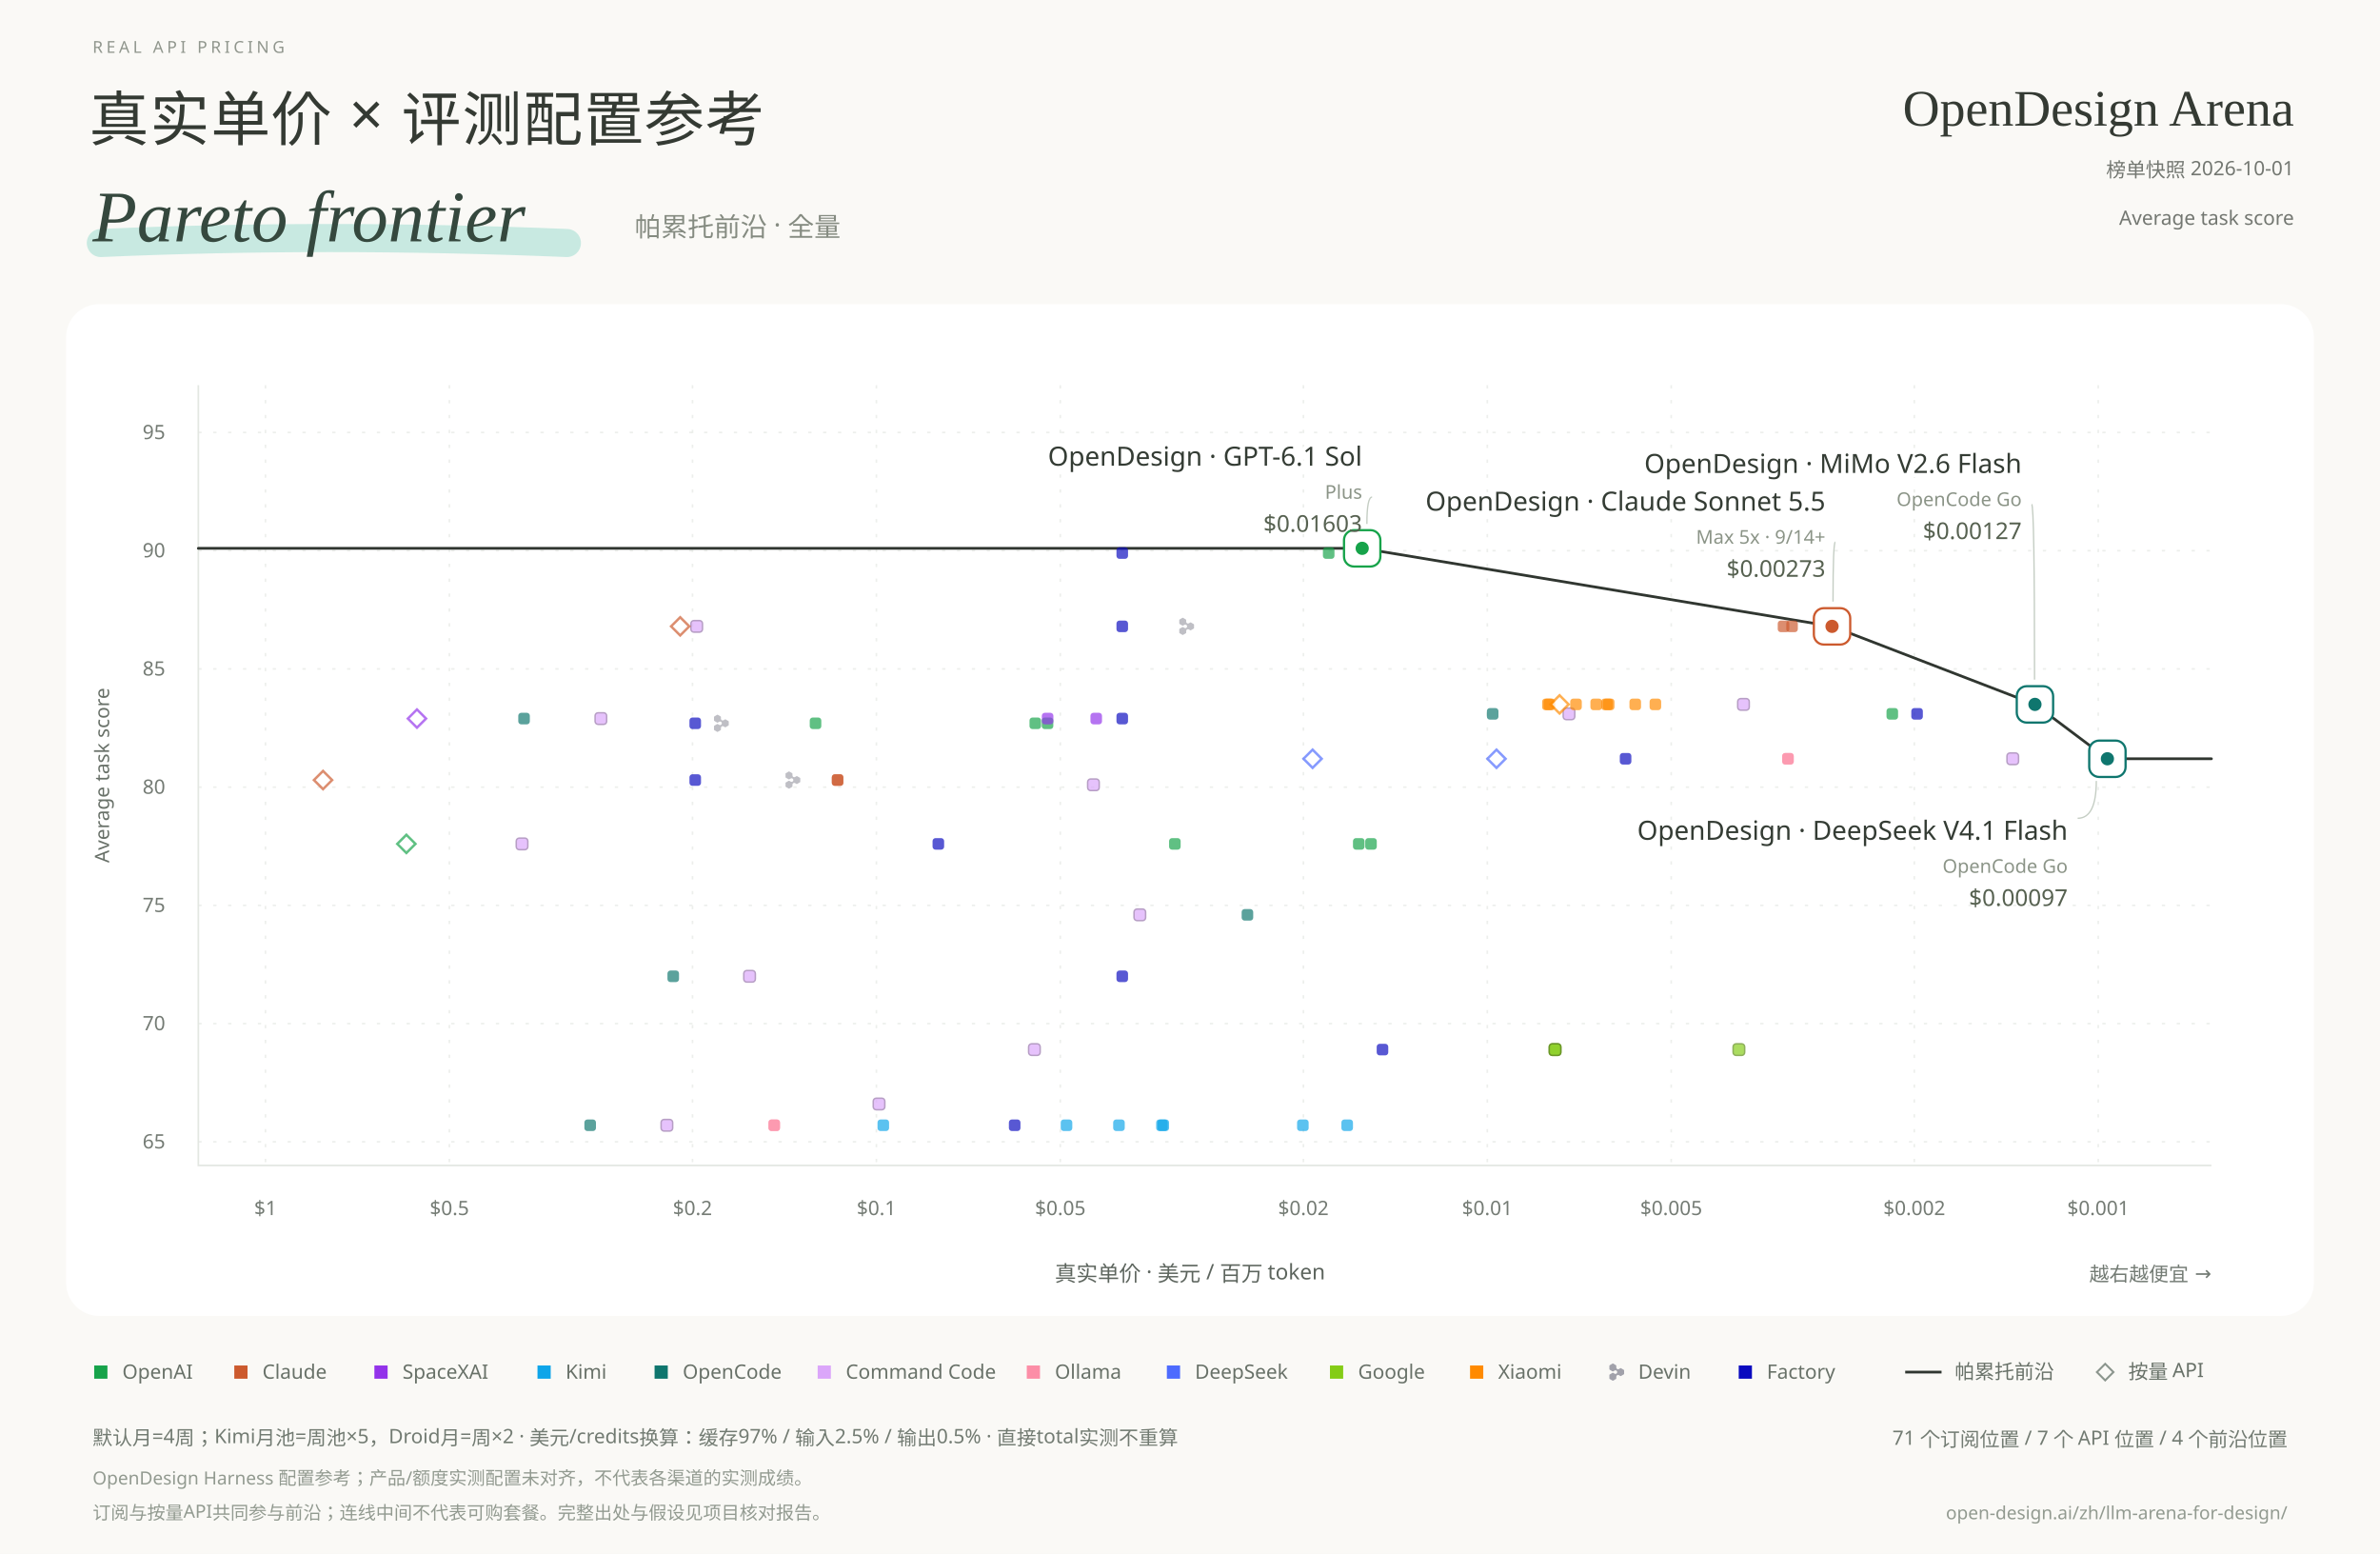
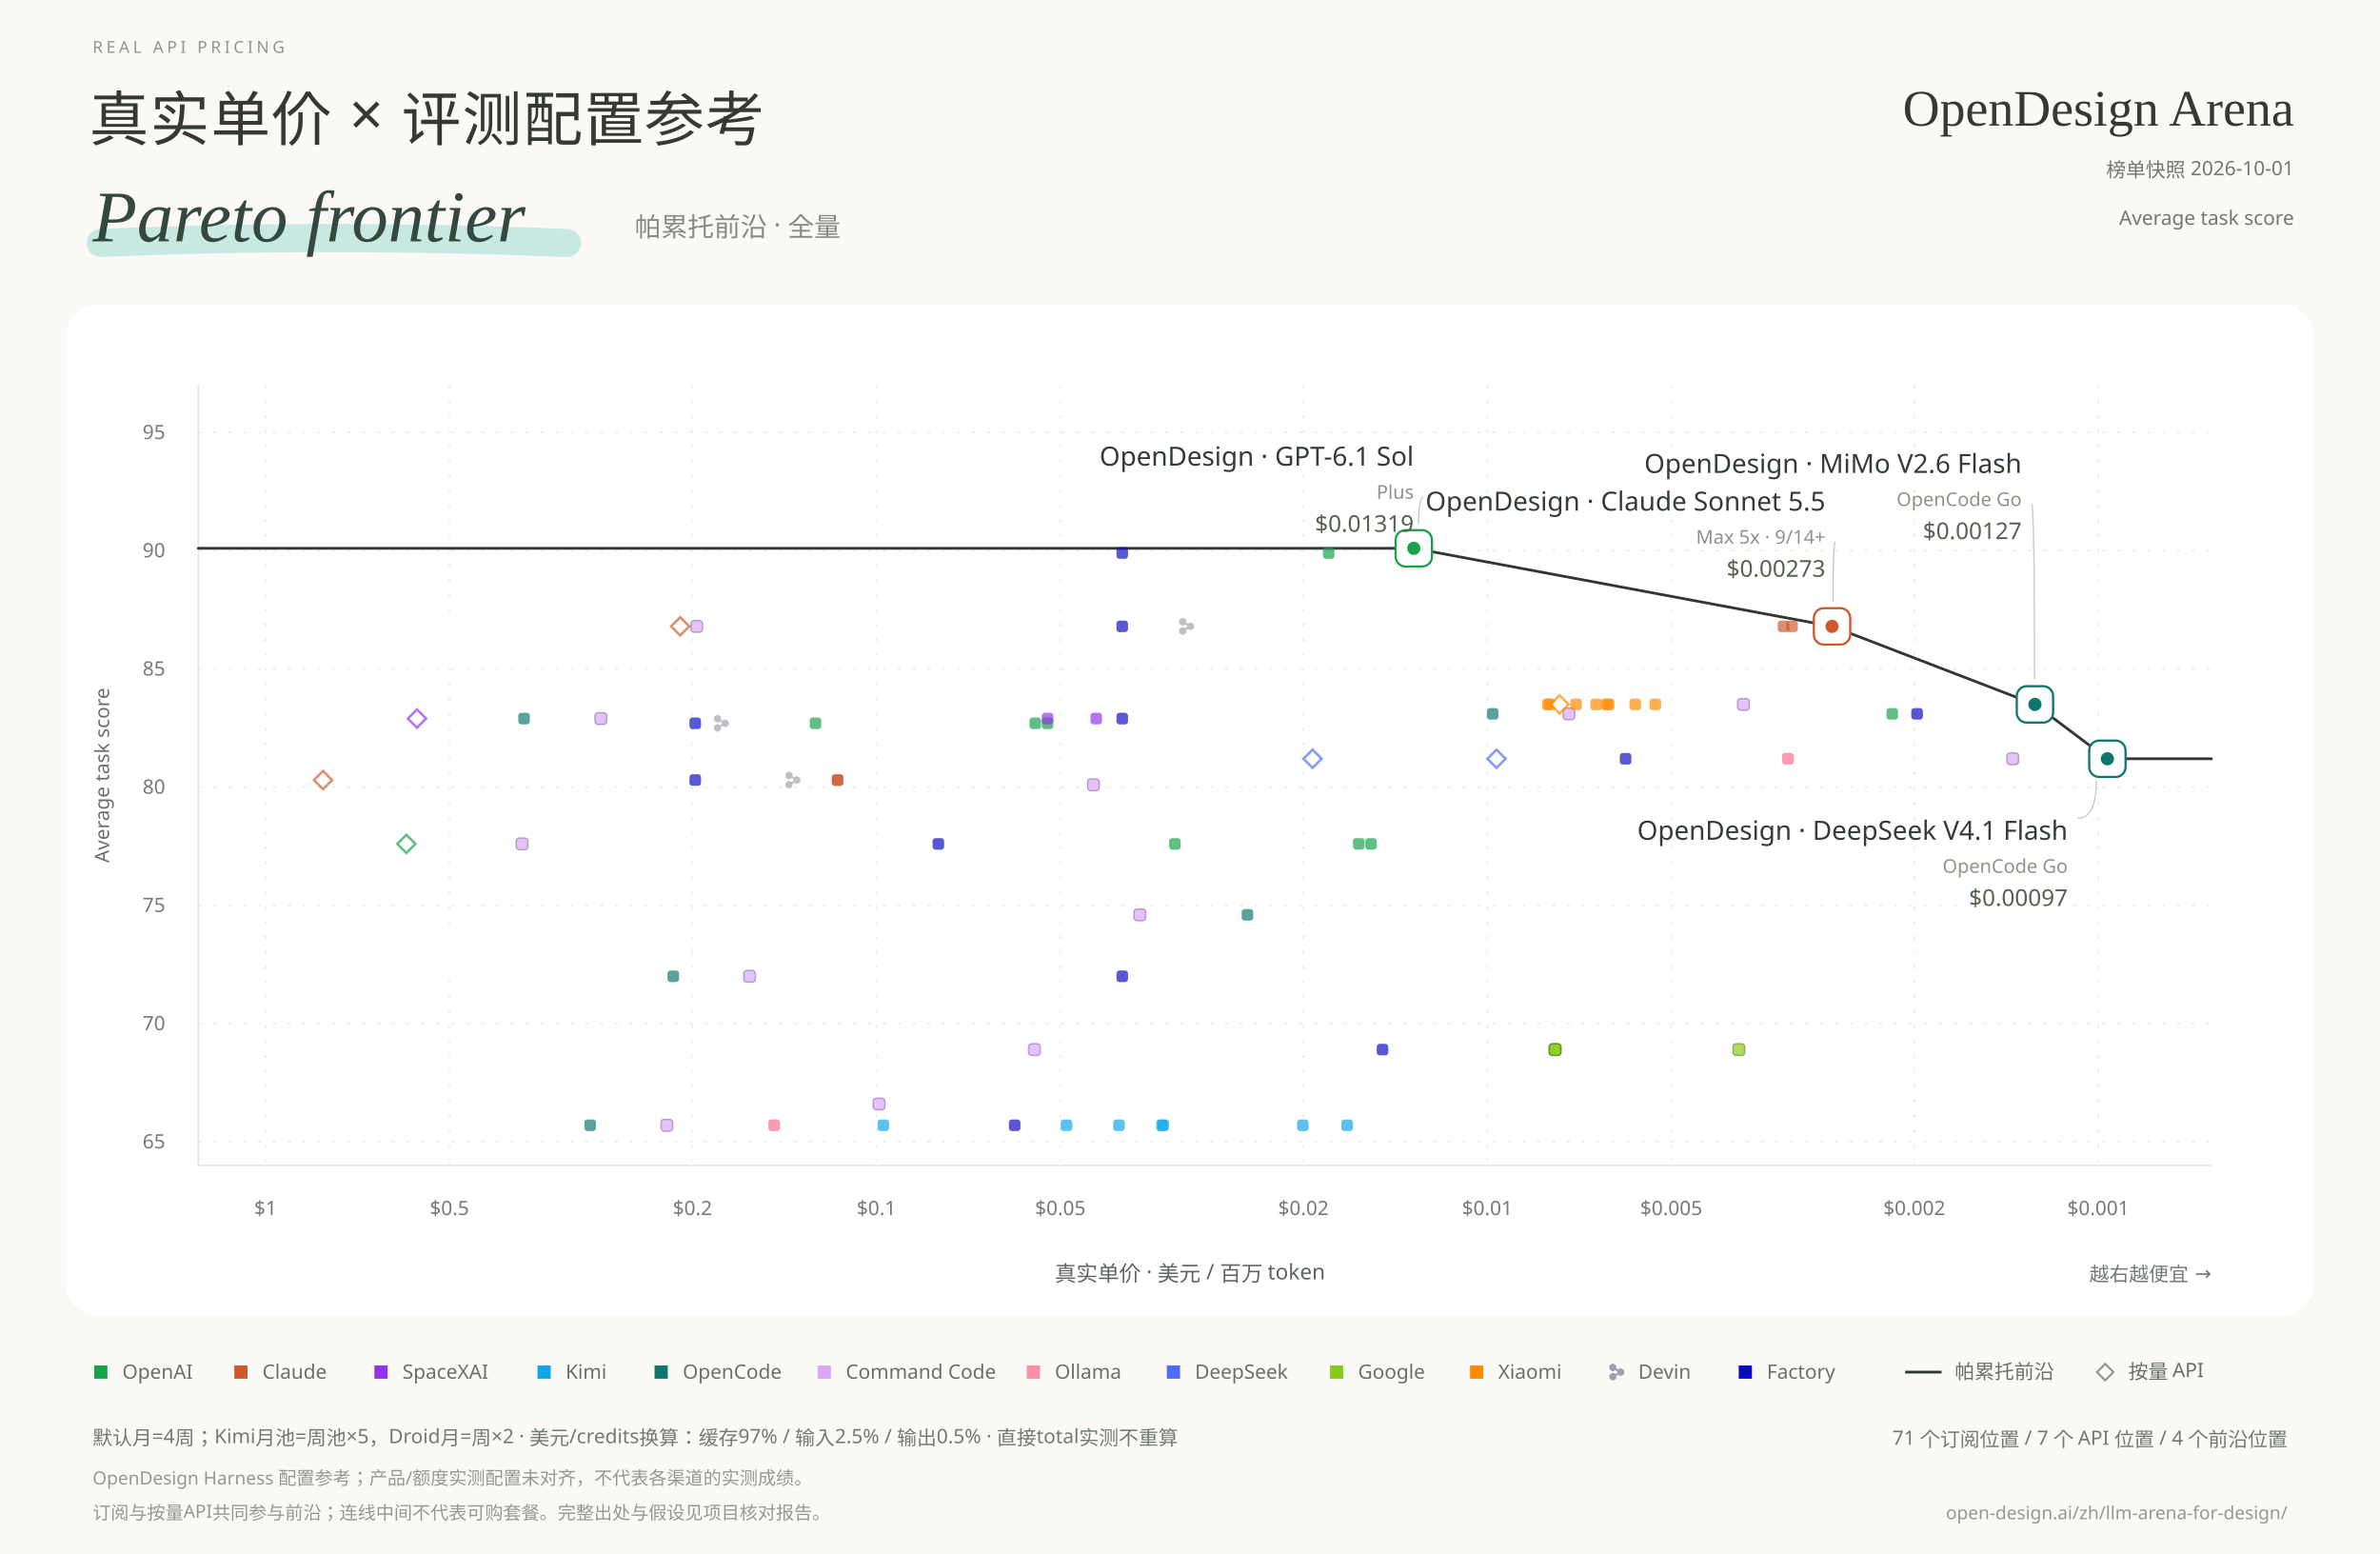
<svg xmlns="http://www.w3.org/2000/svg" width="1440" height="940" viewBox="0 0 1440 940" role="img" aria-labelledby="title desc">
  <style>text{font-family:"Microsoft YaHei","Segoe UI",sans-serif} .serif{font-family:"Times New Roman",serif} .number{font-family:"Segoe UI",sans-serif;font-variant-numeric:tabular-nums} .label-name{paint-order:stroke;stroke:#fff;stroke-width:5px;stroke-linejoin:round} .point:hover{opacity:1}</style>
  <rect width="1440" height="940" fill="#FAF9F6" />
  <text x="56.000" y="32.000" font-size="10" fill="#90968D" text-anchor="start" font-weight="400" letter-spacing="2.1">REAL API PRICING</text>
  <text x="54.000" y="85.000" font-size="36" fill="#343A33" text-anchor="start" font-weight="300" letter-spacing=".8">真实单价 × 评测配置参考</text>
  <path d="M61 147 Q197 141 343 147" stroke="#9FDDD0" stroke-width="17" stroke-linecap="round" opacity=".55" fill="none" />
  <text x="56.000" y="146.000" font-size="44" fill="#35483E" text-anchor="start" font-weight="400" class="serif" font-style="italic">Pareto frontier</text>
  <text x="384.000" y="143.000" font-size="16" fill="#858B81" text-anchor="start" font-weight="300">帕累托前沿 · 全量</text>
  <text x="1388.000" y="76.000" font-size="31" fill="#343A33" text-anchor="end" font-weight="400" class="serif">OpenDesign Arena</text>
  <text x="1388.000" y="107.000" font-size="12" fill="#737771" text-anchor="end" font-weight="400">榜单快照  2026-10-01</text>
  <text x="1388.000" y="136.000" font-size="12" fill="#737771" text-anchor="end" font-weight="400">Average task score</text>
  <rect x="40" y="184" width="1360" height="612" rx="20" fill="#FFFFFF" />
  <path d="M1269.513 233V705" stroke="#E8EBE7" stroke-dasharray="2 7" opacity=".8" />
  <text x="1269.513" y="735.000" font-size="12" fill="#747B74" text-anchor="middle" font-weight="400" class="number">$0.001</text>
  <path d="M1158.244 233V705" stroke="#E8EBE7" stroke-dasharray="2 7" opacity=".8" />
  <text x="1158.244" y="735.000" font-size="12" fill="#747B74" text-anchor="middle" font-weight="400" class="number">$0.002</text>
  <path d="M1011.154 233V705" stroke="#E8EBE7" stroke-dasharray="2 7" opacity=".8" />
  <text x="1011.154" y="735.000" font-size="12" fill="#747B74" text-anchor="middle" font-weight="400" class="number">$0.005</text>
  <path d="M899.885 233V705" stroke="#E8EBE7" stroke-dasharray="2 7" opacity=".8" />
  <text x="899.885" y="735.000" font-size="12" fill="#747B74" text-anchor="middle" font-weight="400" class="number">$0.01</text>
  <path d="M788.615 233V705" stroke="#E8EBE7" stroke-dasharray="2 7" opacity=".8" />
  <text x="788.615" y="735.000" font-size="12" fill="#747B74" text-anchor="middle" font-weight="400" class="number">$0.02</text>
  <path d="M641.526 233V705" stroke="#E8EBE7" stroke-dasharray="2 7" opacity=".8" />
  <text x="641.526" y="735.000" font-size="12" fill="#747B74" text-anchor="middle" font-weight="400" class="number">$0.05</text>
  <path d="M530.256 233V705" stroke="#E8EBE7" stroke-dasharray="2 7" opacity=".8" />
  <text x="530.256" y="735.000" font-size="12" fill="#747B74" text-anchor="middle" font-weight="400" class="number">$0.1</text>
  <path d="M418.987 233V705" stroke="#E8EBE7" stroke-dasharray="2 7" opacity=".8" />
  <text x="418.987" y="735.000" font-size="12" fill="#747B74" text-anchor="middle" font-weight="400" class="number">$0.2</text>
  <path d="M271.897 233V705" stroke="#E8EBE7" stroke-dasharray="2 7" opacity=".8" />
  <text x="271.897" y="735.000" font-size="12" fill="#747B74" text-anchor="middle" font-weight="400" class="number">$0.5</text>
  <path d="M160.628 233V705" stroke="#E8EBE7" stroke-dasharray="2 7" opacity=".8" />
  <text x="160.628" y="735.000" font-size="12" fill="#747B74" text-anchor="middle" font-weight="400" class="number">$1</text>
  <path d="M120 690.697H1338" stroke="#E8EBE7" stroke-dasharray="2 7" opacity=".8" />
  <text x="100.000" y="694.697" font-size="12" fill="#747B74" text-anchor="end" font-weight="400" class="number">65</text>
  <path d="M120 619.182H1338" stroke="#E8EBE7" stroke-dasharray="2 7" opacity=".8" />
  <text x="100.000" y="623.182" font-size="12" fill="#747B74" text-anchor="end" font-weight="400" class="number">70</text>
  <path d="M120 547.667H1338" stroke="#E8EBE7" stroke-dasharray="2 7" opacity=".8" />
  <text x="100.000" y="551.667" font-size="12" fill="#747B74" text-anchor="end" font-weight="400" class="number">75</text>
  <path d="M120 476.152H1338" stroke="#E8EBE7" stroke-dasharray="2 7" opacity=".8" />
  <text x="100.000" y="480.152" font-size="12" fill="#747B74" text-anchor="end" font-weight="400" class="number">80</text>
  <path d="M120 404.636H1338" stroke="#E8EBE7" stroke-dasharray="2 7" opacity=".8" />
  <text x="100.000" y="408.636" font-size="12" fill="#747B74" text-anchor="end" font-weight="400" class="number">85</text>
  <path d="M120 333.121H1338" stroke="#E8EBE7" stroke-dasharray="2 7" opacity=".8" />
  <text x="100.000" y="337.121" font-size="12" fill="#747B74" text-anchor="end" font-weight="400" class="number">90</text>
  <path d="M120 261.606H1338" stroke="#E8EBE7" stroke-dasharray="2 7" opacity=".8" />
  <text x="100.000" y="265.606" font-size="12" fill="#747B74" text-anchor="end" font-weight="400" class="number">95</text>
  <path d="M120 233V705H1338" fill="none" stroke="#E3E7E2" />
  <text x="66.000" y="469.000" font-size="12" fill="#697169" text-anchor="middle" font-weight="400" transform="rotate(-90 66 469.0)">Average task score</text>
  <text x="720.000" y="775.000" font-size="13" fill="#5D655E" text-anchor="middle" font-weight="400">真实单价 · 美元 / 百万 token</text>
  <text x="1338.000" y="775.000" font-size="12" fill="#737B74" text-anchor="end" font-weight="400">越右越便宜 →</text>
-   <path id="frontier" d="M120.000,331.691 L824.179,331.691 L1108.461,378.891 L1231.230,426.091 L1275.066,458.988 L1338.000,458.988" fill="none" stroke="#303630" stroke-width="1.65" stroke-linecap="round" stroke-linejoin="round" />
+   <path id="frontier" d="M120.000,331.691 L855.407,331.691 L1108.461,378.891 L1231.230,426.091 L1275.066,458.988 L1338.000,458.988" fill="none" stroke="#303630" stroke-width="1.65" stroke-linecap="round" stroke-linejoin="round" />
  <g class="point" data-billing="subscription" data-frontier="false" data-price="0.032467532" data-score="77.6" data-x="710.839" data-y="510.479" transform="translate(710.839 510.479)">
    <rect x="-3.5" y="-3.5" width="7" height="7" rx="1.8" fill="#16A34A" opacity=".68" />
  </g>
  <g class="point" data-billing="subscription" data-frontier="false" data-price="0.016233766" data-score="77.6" data-x="822.108" data-y="510.479" transform="translate(822.108 510.479)">
    <rect x="-3.5" y="-3.5" width="7" height="7" rx="1.8" fill="#16A34A" opacity=".68" />
  </g>
  <g class="point" data-billing="subscription" data-frontier="false" data-price="0.015501473" data-score="77.6" data-x="829.517" data-y="510.479" transform="translate(829.517 510.479)">
    <rect x="-3.5" y="-3.5" width="7" height="7" rx="1.8" fill="#16A34A" opacity=".68" />
  </g>
  <g class="point" data-billing="subscription" data-frontier="false" data-price="0.12578616" data-score="82.7" data-x="493.429" data-y="437.533" transform="translate(493.429 437.533)">
    <rect x="-3.5" y="-3.5" width="7" height="7" rx="1.8" fill="#16A34A" opacity=".68" />
  </g>
  <g class="point" data-billing="subscription" data-frontier="false" data-price="0.018181818" data-score="89.9" data-x="803.915" data-y="334.552" transform="translate(803.915 334.552)">
    <rect x="-3.5" y="-3.5" width="7" height="7" rx="1.8" fill="#16A34A" opacity=".68" />
  </g>
  <g class="point" data-billing="subscription" data-frontier="false" data-price="0.0021732044" data-score="83.1" data-x="1144.911" data-y="431.812" transform="translate(1144.911 431.812)">
    <rect x="-3.5" y="-3.5" width="7" height="7" rx="1.8" fill="#16A34A" opacity=".68" />
  </g>
-   <g class="point" data-billing="subscription" data-frontier="true" data-price="0.016025641" data-score="90.1" data-x="824.179" data-y="331.691" transform="translate(824.179 331.691)">
+   <g class="point" data-billing="subscription" data-frontier="true" data-price="0.013192612" data-score="90.1" data-x="855.407" data-y="331.691" transform="translate(855.407 331.691)">
    <rect x="-11" y="-11" width="22" height="22" rx="6" fill="#FFF" stroke="#16A34A" stroke-width="1.35" />
    <circle r="4" fill="#16A34A" />
  </g>
  <g class="point" data-billing="subscription" data-frontier="false" data-price="0.052465897" data-score="82.7" data-x="633.798" data-y="437.533" transform="translate(633.798 437.533)">
    <rect x="-3.5" y="-3.5" width="7" height="7" rx="1.8" fill="#16A34A" opacity=".68" />
  </g>
  <g class="point" data-billing="subscription" data-frontier="false" data-price="0.1793722" data-score="82.7" data-x="436.461" data-y="437.533" transform="translate(436.461 437.533)">
    <path transform="translate(-4.46 -5.23) scale(0.091)" d="M0 38.652V14.835C7.06768e-06 13.788 0.546 12.821 1.431 12.298L21.581 0.393C22.467 -0.131 23.558 -0.131 24.444 0.393L44.594 12.298C45.48 12.821 46.025 13.788 46.025 14.835V26.998C46.114 31.04 48.201 34.938 51.872 37.108C55.544 39.277 59.886 39.178 63.351 37.235L73.644 31.153C74.53 30.63 75.621 30.63 76.507 31.153L96.657 43.058C97.543 43.582 98.088 44.549 98.088 45.596V69.406C98.088 70.453 97.543 71.42 96.657 71.943L76.507 83.849C75.621 84.372 74.53 84.372 73.644 83.849L63.434 77.816C59.956 75.828 55.574 75.71 51.873 77.896C48.202 80.065 46.115 83.963 46.026 88.005V100.165C46.026 101.212 45.48 102.179 44.595 102.702L24.445 114.607C23.559 115.131 22.468 115.131 21.582 114.607L1.432 102.702C0.547 102.179 0.001 101.212 0.001 100.165V76.355C0.001 75.308 0.547 74.341 1.432 73.817L21.582 61.912C22.468 61.389 23.559 61.389 24.445 61.912L34.762 68.008C38.222 69.937 42.553 70.031 46.215 67.867C49.916 65.68 52.006 61.737 52.063 57.66C51.975 53.619 49.887 49.303 46.216 47.133C42.545 44.964 38.202 45.063 34.737 47.006L24.397 53.15C23.507 53.679 22.409 53.678 21.52 53.149L1.423 41.184C0.542 40.66 -7.06754e-06 39.695 0 38.652Z" fill="#A1A1AA" opacity="0.68" />
  </g>
  <g class="point" data-billing="subscription" data-frontier="false" data-price="0.031055901" data-score="86.8" data-x="717.974" data-y="378.891" transform="translate(717.974 378.891)">
    <path transform="translate(-4.46 -5.23) scale(0.091)" d="M0 38.652V14.835C7.06768e-06 13.788 0.546 12.821 1.431 12.298L21.581 0.393C22.467 -0.131 23.558 -0.131 24.444 0.393L44.594 12.298C45.48 12.821 46.025 13.788 46.025 14.835V26.998C46.114 31.04 48.201 34.938 51.872 37.108C55.544 39.277 59.886 39.178 63.351 37.235L73.644 31.153C74.53 30.63 75.621 30.63 76.507 31.153L96.657 43.058C97.543 43.582 98.088 44.549 98.088 45.596V69.406C98.088 70.453 97.543 71.42 96.657 71.943L76.507 83.849C75.621 84.372 74.53 84.372 73.644 83.849L63.434 77.816C59.956 75.828 55.574 75.71 51.873 77.896C48.202 80.065 46.115 83.963 46.026 88.005V100.165C46.026 101.212 45.48 102.179 44.595 102.702L24.445 114.607C23.559 115.131 22.468 115.131 21.582 114.607L1.432 102.702C0.547 102.179 0.001 101.212 0.001 100.165V76.355C0.001 75.308 0.547 74.341 1.432 73.817L21.582 61.912C22.468 61.389 23.559 61.389 24.445 61.912L34.762 68.008C38.222 69.937 42.553 70.031 46.215 67.867C49.916 65.68 52.006 61.737 52.063 57.66C51.975 53.619 49.887 49.303 46.216 47.133C42.545 44.964 38.202 45.063 34.737 47.006L24.397 53.15C23.507 53.679 22.409 53.678 21.52 53.149L1.423 41.184C0.542 40.66 -7.06754e-06 39.695 0 38.652Z" fill="#A1A1AA" opacity="0.68" />
  </g>
  <g class="point" data-billing="subscription" data-frontier="false" data-price="0.1369863" data-score="80.3" data-x="479.737" data-y="471.861" transform="translate(479.737 471.861)">
    <path transform="translate(-4.46 -5.23) scale(0.091)" d="M0 38.652V14.835C7.06768e-06 13.788 0.546 12.821 1.431 12.298L21.581 0.393C22.467 -0.131 23.558 -0.131 24.444 0.393L44.594 12.298C45.48 12.821 46.025 13.788 46.025 14.835V26.998C46.114 31.04 48.201 34.938 51.872 37.108C55.544 39.277 59.886 39.178 63.351 37.235L73.644 31.153C74.53 30.63 75.621 30.63 76.507 31.153L96.657 43.058C97.543 43.582 98.088 44.549 98.088 45.596V69.406C98.088 70.453 97.543 71.42 96.657 71.943L76.507 83.849C75.621 84.372 74.53 84.372 73.644 83.849L63.434 77.816C59.956 75.828 55.574 75.71 51.873 77.896C48.202 80.065 46.115 83.963 46.026 88.005V100.165C46.026 101.212 45.48 102.179 44.595 102.702L24.445 114.607C23.559 115.131 22.468 115.131 21.582 114.607L1.432 102.702C0.547 102.179 0.001 101.212 0.001 100.165V76.355C0.001 75.308 0.547 74.341 1.432 73.817L21.582 61.912C22.468 61.389 23.559 61.389 24.445 61.912L34.762 68.008C38.222 69.937 42.553 70.031 46.215 67.867C49.916 65.68 52.006 61.737 52.063 57.66C51.975 53.619 49.887 49.303 46.216 47.133C42.545 44.964 38.202 45.063 34.737 47.006L24.397 53.15C23.507 53.679 22.409 53.678 21.52 53.149L1.423 41.184C0.542 40.66 -7.06754e-06 39.695 0 38.652Z" fill="#A1A1AA" opacity="0.68" />
  </g>
  <g class="point" data-billing="subscription" data-frontier="false" data-price="0.0077450601" data-score="68.9" data-x="940.904" data-y="634.915" transform="translate(940.904 634.915)">
    <rect x="-3.5" y="-3.5" width="7" height="7" rx="1.8" fill="#84CC16" opacity=".68" stroke="#5A8B0F" stroke-width=".9" />
  </g>
  <g class="point" data-billing="subscription" data-frontier="false" data-price="0.0077481596" data-score="68.9" data-x="940.840" data-y="634.915" transform="translate(940.840 634.915)">
    <rect x="-3.5" y="-3.5" width="7" height="7" rx="1.8" fill="#84CC16" opacity=".68" stroke="#5A8B0F" stroke-width=".9" />
  </g>
  <g class="point" data-billing="subscription" data-frontier="false" data-price="0.0038742735" data-score="68.9" data-x="1052.101" data-y="634.915" transform="translate(1052.101 634.915)">
    <rect x="-3.5" y="-3.5" width="7" height="7" rx="1.8" fill="#84CC16" opacity=".68" stroke="#5A8B0F" stroke-width=".9" />
  </g>
  <g class="point" data-billing="subscription" data-frontier="false" data-price="0.11574074" data-score="80.3" data-x="506.790" data-y="471.861" transform="translate(506.790 471.861)">
    <rect x="-3.5" y="-3.5" width="7" height="7" rx="1.8" fill="#CC5A2E" opacity=".68" />
  </g>
  <g class="point" data-billing="subscription" data-frontier="false" data-price="0.052447552" data-score="82.9" data-x="633.854" data-y="434.673" transform="translate(633.854 434.673)">
    <rect x="-3.5" y="-3.5" width="7" height="7" rx="1.8" fill="#9333EA" opacity=".68" />
  </g>
  <g class="point" data-billing="subscription" data-frontier="false" data-price="0.043668122" data-score="82.9" data-x="663.262" data-y="434.673" transform="translate(663.262 434.673)">
    <rect x="-3.5" y="-3.5" width="7" height="7" rx="1.8" fill="#9333EA" opacity=".68" />
  </g>
  <g class="point" data-billing="subscription" data-frontier="false" data-price="0.02004111" data-score="65.7" data-x="788.286" data-y="680.685" transform="translate(788.286 680.685)">
    <rect x="-3.5" y="-3.5" width="7" height="7" rx="1.8" fill="#0EA5E9" opacity=".68" />
  </g>
  <g class="point" data-billing="subscription" data-frontier="false" data-price="0.048843188" data-score="65.7" data-x="645.283" data-y="680.685" transform="translate(645.283 680.685)">
    <rect x="-3.5" y="-3.5" width="7" height="7" rx="1.8" fill="#0EA5E9" opacity=".68" />
  </g>
  <g class="point" data-billing="subscription" data-frontier="false" data-price="0.016957862" data-score="65.7" data-x="815.103" data-y="680.685" transform="translate(815.103 680.685)">
    <rect x="-3.5" y="-3.5" width="7" height="7" rx="1.8" fill="#0EA5E9" opacity=".68" />
  </g>
  <g class="point" data-billing="subscription" data-frontier="false" data-price="0.097435897" data-score="65.7" data-x="534.426" data-y="680.685" transform="translate(534.426 680.685)">
    <rect x="-3.5" y="-3.5" width="7" height="7" rx="1.8" fill="#0EA5E9" opacity=".68" />
  </g>
  <g class="point" data-billing="subscription" data-frontier="false" data-price="0.04008222" data-score="65.7" data-x="677.017" data-y="680.685" transform="translate(677.017 680.685)">
    <rect x="-3.5" y="-3.5" width="7" height="7" rx="1.8" fill="#0EA5E9" opacity=".68" />
  </g>
  <g class="point" data-billing="subscription" data-frontier="false" data-price="0.033915725" data-score="65.7" data-x="703.833" data-y="680.685" transform="translate(703.833 680.685)">
    <rect x="-3.5" y="-3.5" width="7" height="7" rx="1.8" fill="#0EA5E9" opacity=".68" />
  </g>
  <g class="point" data-billing="subscription" data-frontier="false" data-price="0.034087016" data-score="65.7" data-x="703.025" data-y="680.685" transform="translate(703.025 680.685)">
    <rect x="-3.5" y="-3.5" width="7" height="7" rx="1.8" fill="#0EA5E9" opacity=".68" />
  </g>
  <g class="point" data-billing="subscription" data-frontier="false" data-price="0.37735849" data-score="82.9" data-x="317.072" data-y="434.673" transform="translate(317.072 434.673)">
    <rect x="-3.5" y="-3.5" width="7" height="7" rx="1.8" fill="#0F766E" opacity=".68" />
  </g>
  <g class="point" data-billing="subscription" data-frontier="false" data-price="0.0098000784" data-score="83.1" data-x="903.127" data-y="431.812" transform="translate(903.127 431.812)">
    <rect x="-3.5" y="-3.5" width="7" height="7" rx="1.8" fill="#0F766E" opacity=".68" />
  </g>
  <g class="point" data-billing="subscription" data-frontier="false" data-price="0.29411765" data-score="65.7" data-x="357.078" data-y="680.685" transform="translate(357.078 680.685)">
    <rect x="-3.5" y="-3.5" width="7" height="7" rx="1.8" fill="#0F766E" opacity=".68" />
  </g>
  <g class="point" data-billing="subscription" data-frontier="true" data-price="0.0012693255" data-score="83.5" data-x="1231.230" data-y="426.091" transform="translate(1231.230 426.091)">
    <rect x="-11" y="-11" width="22" height="22" rx="6" fill="#FFF" stroke="#0F766E" stroke-width="1.35" />
    <circle r="4" fill="#0F766E" />
  </g>
  <g class="point" data-billing="subscription" data-frontier="false" data-price="0.21505376" data-score="72" data-x="407.338" data-y="590.576" transform="translate(407.338 590.576)">
    <rect x="-3.5" y="-3.5" width="7" height="7" rx="1.8" fill="#0F766E" opacity=".68" />
  </g>
  <g class="point" data-billing="subscription" data-frontier="true" data-price="0.00096599691" data-score="81.2" data-x="1275.066" data-y="458.988" transform="translate(1275.066 458.988)">
    <rect x="-11" y="-11" width="22" height="22" rx="6" fill="#FFF" stroke="#0F766E" stroke-width="1.35" />
    <circle r="4" fill="#0F766E" />
  </g>
  <g class="point" data-billing="subscription" data-frontier="false" data-price="0.024697456" data-score="74.6" data-x="754.749" data-y="553.388" transform="translate(754.749 553.388)">
    <rect x="-3.5" y="-3.5" width="7" height="7" rx="1.8" fill="#0F766E" opacity=".68" />
  </g>
  <g class="point" data-billing="subscription" data-frontier="false" data-price="0.38022814" data-score="77.6" data-x="315.856" data-y="510.479" transform="translate(315.856 510.479)">
    <rect x="-3.5" y="-3.5" width="7" height="7" rx="1.8" fill="#DBA6FA" opacity=".68" stroke="#9571AA" stroke-width=".9" />
  </g>
  <g class="point" data-billing="subscription" data-frontier="false" data-price="0.0013799956" data-score="81.2" data-x="1217.810" data-y="458.988" transform="translate(1217.810 458.988)">
    <rect x="-3.5" y="-3.5" width="7" height="7" rx="1.8" fill="#DBA6FA" opacity=".68" stroke="#9571AA" stroke-width=".9" />
  </g>
  <g class="point" data-billing="subscription" data-frontier="false" data-price="0.055126792" data-score="68.9" data-x="625.856" data-y="634.915" transform="translate(625.856 634.915)">
    <rect x="-3.5" y="-3.5" width="7" height="7" rx="1.8" fill="#DBA6FA" opacity=".68" stroke="#9571AA" stroke-width=".9" />
  </g>
  <g class="point" data-billing="subscription" data-frontier="false" data-price="0.16129032" data-score="72" data-x="453.518" data-y="590.576" transform="translate(453.518 590.576)">
    <rect x="-3.5" y="-3.5" width="7" height="7" rx="1.8" fill="#DBA6FA" opacity=".68" stroke="#9571AA" stroke-width=".9" />
  </g>
  <g class="point" data-billing="subscription" data-frontier="false" data-price="0.28248588" data-score="82.9" data-x="363.555" data-y="434.673" transform="translate(363.555 434.673)">
    <rect x="-3.5" y="-3.5" width="7" height="7" rx="1.8" fill="#DBA6FA" opacity=".68" stroke="#9571AA" stroke-width=".9" />
  </g>
  <g class="point" data-billing="subscription" data-frontier="false" data-price="0.0073502389" data-score="83.1" data-x="949.303" data-y="431.812" transform="translate(949.303 431.812)">
    <rect x="-3.5" y="-3.5" width="7" height="7" rx="1.8" fill="#DBA6FA" opacity=".68" stroke="#9571AA" stroke-width=".9" />
  </g>
  <g class="point" data-billing="subscription" data-frontier="false" data-price="0.03705076" data-score="74.6" data-x="689.641" data-y="553.388" transform="translate(689.641 553.388)">
    <rect x="-3.5" y="-3.5" width="7" height="7" rx="1.8" fill="#DBA6FA" opacity=".68" stroke="#9571AA" stroke-width=".9" />
  </g>
  <g class="point" data-billing="subscription" data-frontier="false" data-price="0.044130627" data-score="80.1" data-x="661.570" data-y="474.721" transform="translate(661.570 474.721)">
    <rect x="-3.5" y="-3.5" width="7" height="7" rx="1.8" fill="#DBA6FA" opacity=".68" stroke="#9571AA" stroke-width=".9" />
  </g>
  <g class="point" data-billing="subscription" data-frontier="false" data-price="0.099009901" data-score="66.6" data-x="531.854" data-y="667.812" transform="translate(531.854 667.812)">
    <rect x="-3.5" y="-3.5" width="7" height="7" rx="1.8" fill="#DBA6FA" opacity=".68" stroke="#9571AA" stroke-width=".9" />
  </g>
  <g class="point" data-billing="subscription" data-frontier="false" data-price="0.22026432" data-score="65.7" data-x="403.494" data-y="680.685" transform="translate(403.494 680.685)">
    <rect x="-3.5" y="-3.5" width="7" height="7" rx="1.8" fill="#DBA6FA" opacity=".68" stroke="#9571AA" stroke-width=".9" />
  </g>
  <g class="point" data-billing="subscription" data-frontier="false" data-price="0.0038079281" data-score="83.5" data-x="1054.874" data-y="426.091" transform="translate(1054.874 426.091)">
    <rect x="-3.5" y="-3.5" width="7" height="7" rx="1.8" fill="#DBA6FA" opacity=".68" stroke="#9571AA" stroke-width=".9" />
  </g>
  <g class="point" data-billing="subscription" data-frontier="false" data-price="0.19685039" data-score="86.8" data-x="421.535" data-y="378.891" transform="translate(421.535 378.891)">
    <rect x="-3.5" y="-3.5" width="7" height="7" rx="1.8" fill="#DBA6FA" opacity=".68" stroke="#9571AA" stroke-width=".9" />
  </g>
  <g class="point" data-billing="subscription" data-frontier="false" data-price="0.0032199897" data-score="81.2" data-x="1081.796" data-y="458.988" transform="translate(1081.796 458.988)">
    <rect x="-3.5" y="-3.5" width="7" height="7" rx="1.8" fill="#FC8EA7" opacity=".68" />
  </g>
  <g class="point" data-billing="subscription" data-frontier="false" data-price="0.14695077" data-score="65.7" data-x="468.465" data-y="680.685" transform="translate(468.465 680.685)">
    <rect x="-3.5" y="-3.5" width="7" height="7" rx="1.8" fill="#FC8EA7" opacity=".68" />
  </g>
  <g class="point" data-billing="subscription" data-frontier="false" data-price="0.0032200001" data-score="81.2" data-x="1081.795" data-y="458.988" transform="translate(1081.795 458.988)">
    <rect x="-3.5" y="-3.5" width="7" height="7" rx="1.8" fill="#FC8EA7" opacity=".68" />
  </g>
  <g class="point" data-billing="subscription" data-frontier="false" data-price="0.14699397" data-score="65.7" data-x="468.418" data-y="680.685" transform="translate(468.418 680.685)">
    <rect x="-3.5" y="-3.5" width="7" height="7" rx="1.8" fill="#FC8EA7" opacity=".68" />
  </g>
  <g class="point" data-billing="subscription" data-frontier="false" data-price="0.0079575597" data-score="83.5" data-x="936.559" data-y="426.091" transform="translate(936.559 426.091)">
    <rect x="-3.5" y="-3.5" width="7" height="7" rx="1.8" fill="#FF8A00" opacity=".68" />
  </g>
  <g class="point" data-billing="subscription" data-frontier="false" data-price="0.0063694268" data-score="83.5" data-x="972.295" data-y="426.091" transform="translate(972.295 426.091)">
    <rect x="-3.5" y="-3.5" width="7" height="7" rx="1.8" fill="#FF8A00" opacity=".68" />
  </g>
  <g class="point" data-billing="subscription" data-frontier="false" data-price="0.0079129575" data-score="83.5" data-x="937.462" data-y="426.091" transform="translate(937.462 426.091)">
    <rect x="-3.5" y="-3.5" width="7" height="7" rx="1.8" fill="#FF8A00" opacity=".68" />
  </g>
  <g class="point" data-billing="subscription" data-frontier="false" data-price="0.0063291139" data-score="83.5" data-x="973.314" data-y="426.091" transform="translate(973.314 426.091)">
    <rect x="-3.5" y="-3.5" width="7" height="7" rx="1.8" fill="#FF8A00" opacity=".68" />
  </g>
  <g class="point" data-billing="subscription" data-frontier="false" data-price="0.0071581961" data-score="83.5" data-x="953.553" data-y="426.091" transform="translate(953.553 426.091)">
    <rect x="-3.5" y="-3.5" width="7" height="7" rx="1.8" fill="#FF8A00" opacity=".68" />
  </g>
  <g class="point" data-billing="subscription" data-frontier="false" data-price="0.005726065" data-score="83.5" data-x="989.388" data-y="426.091" transform="translate(989.388 426.091)">
    <rect x="-3.5" y="-3.5" width="7" height="7" rx="1.8" fill="#FF8A00" opacity=".68" />
  </g>
  <g class="point" data-billing="subscription" data-frontier="false" data-price="0.0066339392" data-score="83.5" data-x="965.763" data-y="426.091" transform="translate(965.763 426.091)">
    <rect x="-3.5" y="-3.5" width="7" height="7" rx="1.8" fill="#FF8A00" opacity=".68" />
  </g>
  <g class="point" data-billing="subscription" data-frontier="false" data-price="0.0053072922" data-score="83.5" data-x="1001.579" data-y="426.091" transform="translate(1001.579 426.091)">
    <rect x="-3.5" y="-3.5" width="7" height="7" rx="1.8" fill="#FF8A00" opacity=".68" />
  </g>
  <g class="point" data-billing="subscription" data-frontier="false" data-price="0.11575414" data-score="80.3" data-x="506.771" data-y="471.861" transform="translate(506.771 471.861)">
    <rect x="-3.5" y="-3.5" width="7" height="7" rx="1.8" fill="#CC5A2E" opacity=".68" />
  </g>
  <g class="point" data-billing="subscription" data-frontier="false" data-price="0.0032743942" data-score="86.8" data-x="1079.106" data-y="378.891" transform="translate(1079.106 378.891)">
    <rect x="-3.5" y="-3.5" width="7" height="7" rx="1.8" fill="#CC5A2E" opacity=".68" />
  </g>
  <g class="point" data-billing="subscription" data-frontier="false" data-price="0.0031707781" data-score="86.8" data-x="1084.268" data-y="378.891" transform="translate(1084.268 378.891)">
    <rect x="-3.5" y="-3.5" width="7" height="7" rx="1.8" fill="#CC5A2E" opacity=".68" />
  </g>
  <g class="point" data-billing="subscription" data-frontier="true" data-price="0.0027271736" data-score="86.8" data-x="1108.461" data-y="378.891" transform="translate(1108.461 378.891)">
    <rect x="-11" y="-11" width="22" height="22" rx="6" fill="#FFF" stroke="#CC5A2E" stroke-width="1.35" />
    <circle r="4" fill="#CC5A2E" />
  </g>
  <g class="point" data-billing="subscription" data-frontier="false" data-price="0.054945055" data-score="82.7" data-x="626.386" data-y="437.533" transform="translate(626.386 437.533)">
    <rect x="-3.5" y="-3.5" width="7" height="7" rx="1.8" fill="#16A34A" opacity=".68" />
  </g>
  <g class="point" data-billing="subscription" data-frontier="false" data-price="0.19794141" data-score="80.3" data-x="420.648" data-y="471.861" transform="translate(420.648 471.861)">
    <rect x="-3.5" y="-3.5" width="7" height="7" rx="1.8" fill="#0A0ABF" opacity=".68" />
  </g>
  <g class="point" data-billing="subscription" data-frontier="false" data-price="0.039588282" data-score="86.8" data-x="679.007" data-y="378.891" transform="translate(679.007 378.891)">
    <rect x="-3.5" y="-3.5" width="7" height="7" rx="1.8" fill="#0A0ABF" opacity=".68" />
  </g>
  <g class="point" data-billing="subscription" data-frontier="false" data-price="0.19794141" data-score="82.7" data-x="420.648" data-y="437.533" transform="translate(420.648 437.533)">
    <rect x="-3.5" y="-3.5" width="7" height="7" rx="1.8" fill="#0A0ABF" opacity=".68" />
  </g>
  <g class="point" data-billing="subscription" data-frontier="false" data-price="0.039588282" data-score="89.9" data-x="679.007" data-y="334.552" transform="translate(679.007 334.552)">
    <rect x="-3.5" y="-3.5" width="7" height="7" rx="1.8" fill="#0A0ABF" opacity=".68" />
  </g>
  <g class="point" data-billing="subscription" data-frontier="false" data-price="0.0019794141" data-score="83.1" data-x="1159.905" data-y="431.812" transform="translate(1159.905 431.812)">
    <rect x="-3.5" y="-3.5" width="7" height="7" rx="1.8" fill="#0A0ABF" opacity=".68" />
  </g>
  <g class="point" data-billing="subscription" data-frontier="false" data-price="0.079176564" data-score="77.6" data-x="567.738" data-y="510.479" transform="translate(567.738 510.479)">
    <rect x="-3.5" y="-3.5" width="7" height="7" rx="1.8" fill="#0A0ABF" opacity=".68" />
  </g>
  <g class="point" data-billing="subscription" data-frontier="false" data-price="0.014845606" data-score="68.9" data-x="836.457" data-y="634.915" transform="translate(836.457 634.915)">
    <rect x="-3.5" y="-3.5" width="7" height="7" rx="1.8" fill="#0A0ABF" opacity=".68" />
  </g>
  <g class="point" data-billing="subscription" data-frontier="false" data-price="0.039588282" data-score="82.9" data-x="679.007" data-y="434.673" transform="translate(679.007 434.673)">
    <rect x="-3.5" y="-3.5" width="7" height="7" rx="1.8" fill="#0A0ABF" opacity=".68" />
  </g>
  <g class="point" data-billing="subscription" data-frontier="false" data-price="0.059382423" data-score="65.7" data-x="613.919" data-y="680.685" transform="translate(613.919 680.685)">
    <rect x="-3.5" y="-3.5" width="7" height="7" rx="1.8" fill="#0A0ABF" opacity=".68" />
  </g>
  <g class="point" data-billing="subscription" data-frontier="false" data-price="0.039588282" data-score="72" data-x="679.007" data-y="590.576" transform="translate(679.007 590.576)">
    <rect x="-3.5" y="-3.5" width="7" height="7" rx="1.8" fill="#0A0ABF" opacity=".68" />
  </g>
  <g class="point" data-billing="subscription" data-frontier="false" data-price="0.0059382423" data-score="81.2" data-x="983.547" data-y="458.988" transform="translate(983.547 458.988)">
    <rect x="-3.5" y="-3.5" width="7" height="7" rx="1.8" fill="#0A0ABF" opacity=".68" />
  </g>
  <g class="point" data-billing="metered" data-frontier="false" data-price="0.00966" data-score="81.2" data-x="905.438" data-y="458.988" transform="translate(905.438 458.988)">
    <path d="M0 -5.5L5.5 0 0 5.5 -5.5 0Z" fill="white" stroke="#4D6BFE" stroke-width="1.5" opacity=".68" />
  </g>
  <g class="point" data-billing="metered" data-frontier="false" data-price="0.01932" data-score="81.2" data-x="794.168" data-y="458.988" transform="translate(794.168 458.988)">
    <path d="M0 -5.5L5.5 0 0 5.5 -5.5 0Z" fill="white" stroke="#4D6BFE" stroke-width="1.5" opacity=".68" />
  </g>
  <g class="point" data-billing="metered" data-frontier="false" data-price="0.588" data-score="77.6" data-x="245.873" data-y="510.479" transform="translate(245.873 510.479)">
    <path d="M0 -5.5L5.5 0 0 5.5 -5.5 0Z" fill="white" stroke="#16A34A" stroke-width="1.5" opacity=".68" />
  </g>
  <g class="point" data-billing="metered" data-frontier="false" data-price="0.565" data-score="82.9" data-x="252.278" data-y="434.673" transform="translate(252.278 434.673)">
    <path d="M0 -5.5L5.5 0 0 5.5 -5.5 0Z" fill="white" stroke="#9333EA" stroke-width="1.5" opacity=".68" />
  </g>
  <g class="point" data-billing="metered" data-frontier="false" data-price="0.007616" data-score="83.5" data-x="943.602" data-y="426.091" transform="translate(943.602 426.091)">
    <path d="M0 -5.5L5.5 0 0 5.5 -5.5 0Z" fill="white" stroke="#FF8A00" stroke-width="1.5" opacity=".68" />
  </g>
  <g class="point" data-billing="metered" data-frontier="false" data-price="0.805" data-score="80.3" data-x="195.449" data-y="471.861" transform="translate(195.449 471.861)">
    <path d="M0 -5.5L5.5 0 0 5.5 -5.5 0Z" fill="white" stroke="#CC5A2E" stroke-width="1.5" opacity=".68" />
  </g>
  <g class="point" data-billing="metered" data-frontier="false" data-price="0.2095" data-score="86.8" data-x="411.538" data-y="378.891" transform="translate(411.538 378.891)">
    <path d="M0 -5.5L5.5 0 0 5.5 -5.5 0Z" fill="white" stroke="#CC5A2E" stroke-width="1.5" opacity=".68" />
  </g>
  <g class="front-label" data-model="gpt-6.1-sol">
-     <path d="M827.029,316.964Q827.029,300.691 830.179,300.691" stroke="#C4CDC3" stroke-width=".8" fill="none" />
-     <text x="824.179" y="281.691" font-size="16" fill="#343C34" text-anchor="end" font-weight="400" class="label-name">OpenDesign · GPT-6.1 Sol</text>
-     <text x="824.179" y="301.691" font-size="11.5" fill="#8B9487" text-anchor="end" font-weight="400">Plus</text>
-     <text x="824.179" y="321.691" font-size="14" fill="#566150" text-anchor="end" font-weight="400" class="number">$0.01603</text>
+     <path d="M858.257,316.964Q858.257,300.691 861.407,300.691" stroke="#C4CDC3" stroke-width=".8" fill="none" />
+     <text x="855.407" y="281.691" font-size="16" fill="#343C34" text-anchor="end" font-weight="400" class="label-name">OpenDesign · GPT-6.1 Sol</text>
+     <text x="855.407" y="301.691" font-size="11.5" fill="#8B9487" text-anchor="end" font-weight="400">Plus</text>
+     <text x="855.407" y="321.691" font-size="14" fill="#566150" text-anchor="end" font-weight="400" class="number">$0.01319</text>
  </g>
  <g class="front-label" data-model="claude-sonnet-5.5">
    <path d="M1109.049,363.902Q1109.049,327.891 1110.461,327.891" stroke="#C4CDC3" stroke-width=".8" fill="none" />
    <text x="1104.461" y="308.891" font-size="16" fill="#343C34" text-anchor="end" font-weight="400" class="label-name">OpenDesign · Claude Sonnet 5.5</text>
    <text x="1104.461" y="328.891" font-size="11.5" fill="#8B9487" text-anchor="end" font-weight="400">Max 5x · 9/14+</text>
    <text x="1104.461" y="348.891" font-size="14" fill="#566150" text-anchor="end" font-weight="400" class="number">$0.00273</text>
  </g>
  <g class="front-label" data-model="mimo-v2.6-flash">
    <path d="M1230.982,411.093Q1230.982,305.091 1229.230,305.091" stroke="#C4CDC3" stroke-width=".8" fill="none" />
    <text x="1223.230" y="286.091" font-size="16" fill="#343C34" text-anchor="end" font-weight="400" class="label-name">OpenDesign · MiMo V2.6 Flash</text>
    <text x="1223.230" y="306.091" font-size="11.5" fill="#8B9487" text-anchor="end" font-weight="400">OpenCode Go</text>
    <text x="1223.230" y="326.091" font-size="14" fill="#566150" text-anchor="end" font-weight="400" class="number">$0.00127</text>
  </g>
  <g class="front-label" data-model="deepseek-v4.1-flash">
    <path d="M1268.358,472.404Q1268.358,494.988 1257.066,494.988" stroke="#C4CDC3" stroke-width=".8" fill="none" />
    <text x="1251.066" y="507.988" font-size="16" fill="#343C34" text-anchor="end" font-weight="400" class="label-name">OpenDesign · DeepSeek V4.1 Flash</text>
    <text x="1251.066" y="527.988" font-size="11.5" fill="#8B9487" text-anchor="end" font-weight="400">OpenCode Go</text>
    <text x="1251.066" y="547.988" font-size="14" fill="#566150" text-anchor="end" font-weight="400" class="number">$0.00097</text>
  </g>
  <rect x="57" y="826" width="8" height="8" fill="#16A34A" />
  <text x="74.000" y="834.000" font-size="12" fill="#687168" text-anchor="start" font-weight="400">OpenAI</text>
  <rect x="141.76" y="826" width="8" height="8" fill="#CC5A2E" />
  <text x="158.760" y="834.000" font-size="12" fill="#687168" text-anchor="start" font-weight="400">Claude</text>
  <rect x="226.52" y="826" width="8" height="8" fill="#9333EA" />
  <text x="243.520" y="834.000" font-size="12" fill="#687168" text-anchor="start" font-weight="400">SpaceXAI</text>
  <rect x="325.2" y="826" width="8" height="8" fill="#0EA5E9" />
  <text x="342.200" y="834.000" font-size="12" fill="#687168" text-anchor="start" font-weight="400">Kimi</text>
  <rect x="396.04" y="826" width="8" height="8" fill="#0F766E" />
  <text x="413.040" y="834.000" font-size="12" fill="#687168" text-anchor="start" font-weight="400">OpenCode</text>
  <rect x="494.72" y="826" width="8" height="8" fill="#DBA6FA" />
  <text x="511.720" y="834.000" font-size="12" fill="#687168" text-anchor="start" font-weight="400">Command Code</text>
  <rect x="621.24" y="826" width="8" height="8" fill="#FC8EA7" />
  <text x="638.240" y="834.000" font-size="12" fill="#687168" text-anchor="start" font-weight="400">Ollama</text>
  <rect x="706.0" y="826" width="8" height="8" fill="#4D6BFE" />
  <text x="723.000" y="834.000" font-size="12" fill="#687168" text-anchor="start" font-weight="400">DeepSeek</text>
  <rect x="804.68" y="826" width="8" height="8" fill="#84CC16" />
  <text x="821.680" y="834.000" font-size="12" fill="#687168" text-anchor="start" font-weight="400">Google</text>
  <rect x="889.44" y="826" width="8" height="8" fill="#FF8A00" />
  <text x="906.440" y="834.000" font-size="12" fill="#687168" text-anchor="start" font-weight="400">Xiaomi</text>
  <path transform="translate(973.74 824.77) scale(0.091)" d="M0 38.652V14.835C7.06768e-06 13.788 0.546 12.821 1.431 12.298L21.581 0.393C22.467 -0.131 23.558 -0.131 24.444 0.393L44.594 12.298C45.48 12.821 46.025 13.788 46.025 14.835V26.998C46.114 31.04 48.201 34.938 51.872 37.108C55.544 39.277 59.886 39.178 63.351 37.235L73.644 31.153C74.53 30.63 75.621 30.63 76.507 31.153L96.657 43.058C97.543 43.582 98.088 44.549 98.088 45.596V69.406C98.088 70.453 97.543 71.42 96.657 71.943L76.507 83.849C75.621 84.372 74.53 84.372 73.644 83.849L63.434 77.816C59.956 75.828 55.574 75.71 51.873 77.896C48.202 80.065 46.115 83.963 46.026 88.005V100.165C46.026 101.212 45.48 102.179 44.595 102.702L24.445 114.607C23.559 115.131 22.468 115.131 21.582 114.607L1.432 102.702C0.547 102.179 0.001 101.212 0.001 100.165V76.355C0.001 75.308 0.547 74.341 1.432 73.817L21.582 61.912C22.468 61.389 23.559 61.389 24.445 61.912L34.762 68.008C38.222 69.937 42.553 70.031 46.215 67.867C49.916 65.68 52.006 61.737 52.063 57.66C51.975 53.619 49.887 49.303 46.216 47.133C42.545 44.964 38.202 45.063 34.737 47.006L24.397 53.15C23.507 53.679 22.409 53.678 21.52 53.149L1.423 41.184C0.542 40.66 -7.06754e-06 39.695 0 38.652Z" fill="#A1A1AA" opacity="1.0" />
  <text x="991.200" y="834.000" font-size="12" fill="#687168" text-anchor="start" font-weight="400">Devin</text>
  <rect x="1052.0" y="826" width="8" height="8" fill="#0A0ABF" />
  <text x="1069.000" y="834.000" font-size="12" fill="#687168" text-anchor="start" font-weight="400">Factory</text>
  <path d="M1152.72 830h22" stroke="#303630" stroke-width="1.65" />
  <text x="1182.720" y="834.000" font-size="12" fill="#687168" text-anchor="start" font-weight="400">帕累托前沿</text>
  <path d="M1273.72 825l5 5-5 5-5-5Z" fill="none" stroke="#8B958D" stroke-width="1.2" />
  <text x="1287.720" y="834.000" font-size="12" fill="#687168" text-anchor="start" font-weight="400">按量 API</text>
  <text x="56.000" y="874.000" font-size="12" fill="#727B72" text-anchor="start" font-weight="400">默认月=4周；Kimi月池=周池×5，Droid月=周×2 · 美元/credits换算：缓存97% / 输入2.5% / 输出0.5% · 直接total实测不重算</text>
  <text x="1384.000" y="874.000" font-size="12" fill="#727B72" text-anchor="end" font-weight="400">71 个订阅位置 / 7 个 API 位置 / 4 个前沿位置</text>
  <text x="56.000" y="898.000" font-size="11" fill="#929A90" text-anchor="start" font-weight="400">OpenDesign Harness 配置参考；产品/额度实测配置未对齐，不代表各渠道的实测成绩。</text>
  <text x="56.000" y="919.000" font-size="11" fill="#929A90" text-anchor="start" font-weight="400">订阅与按量API共同参与前沿；连线中间不代表可购套餐。完整出处与假设见项目核对报告。</text>
  <text x="1384.000" y="919.000" font-size="11" fill="#929A90" text-anchor="end" font-weight="400">open-design.ai/zh/llm-arena-for-design/</text>
</svg>
